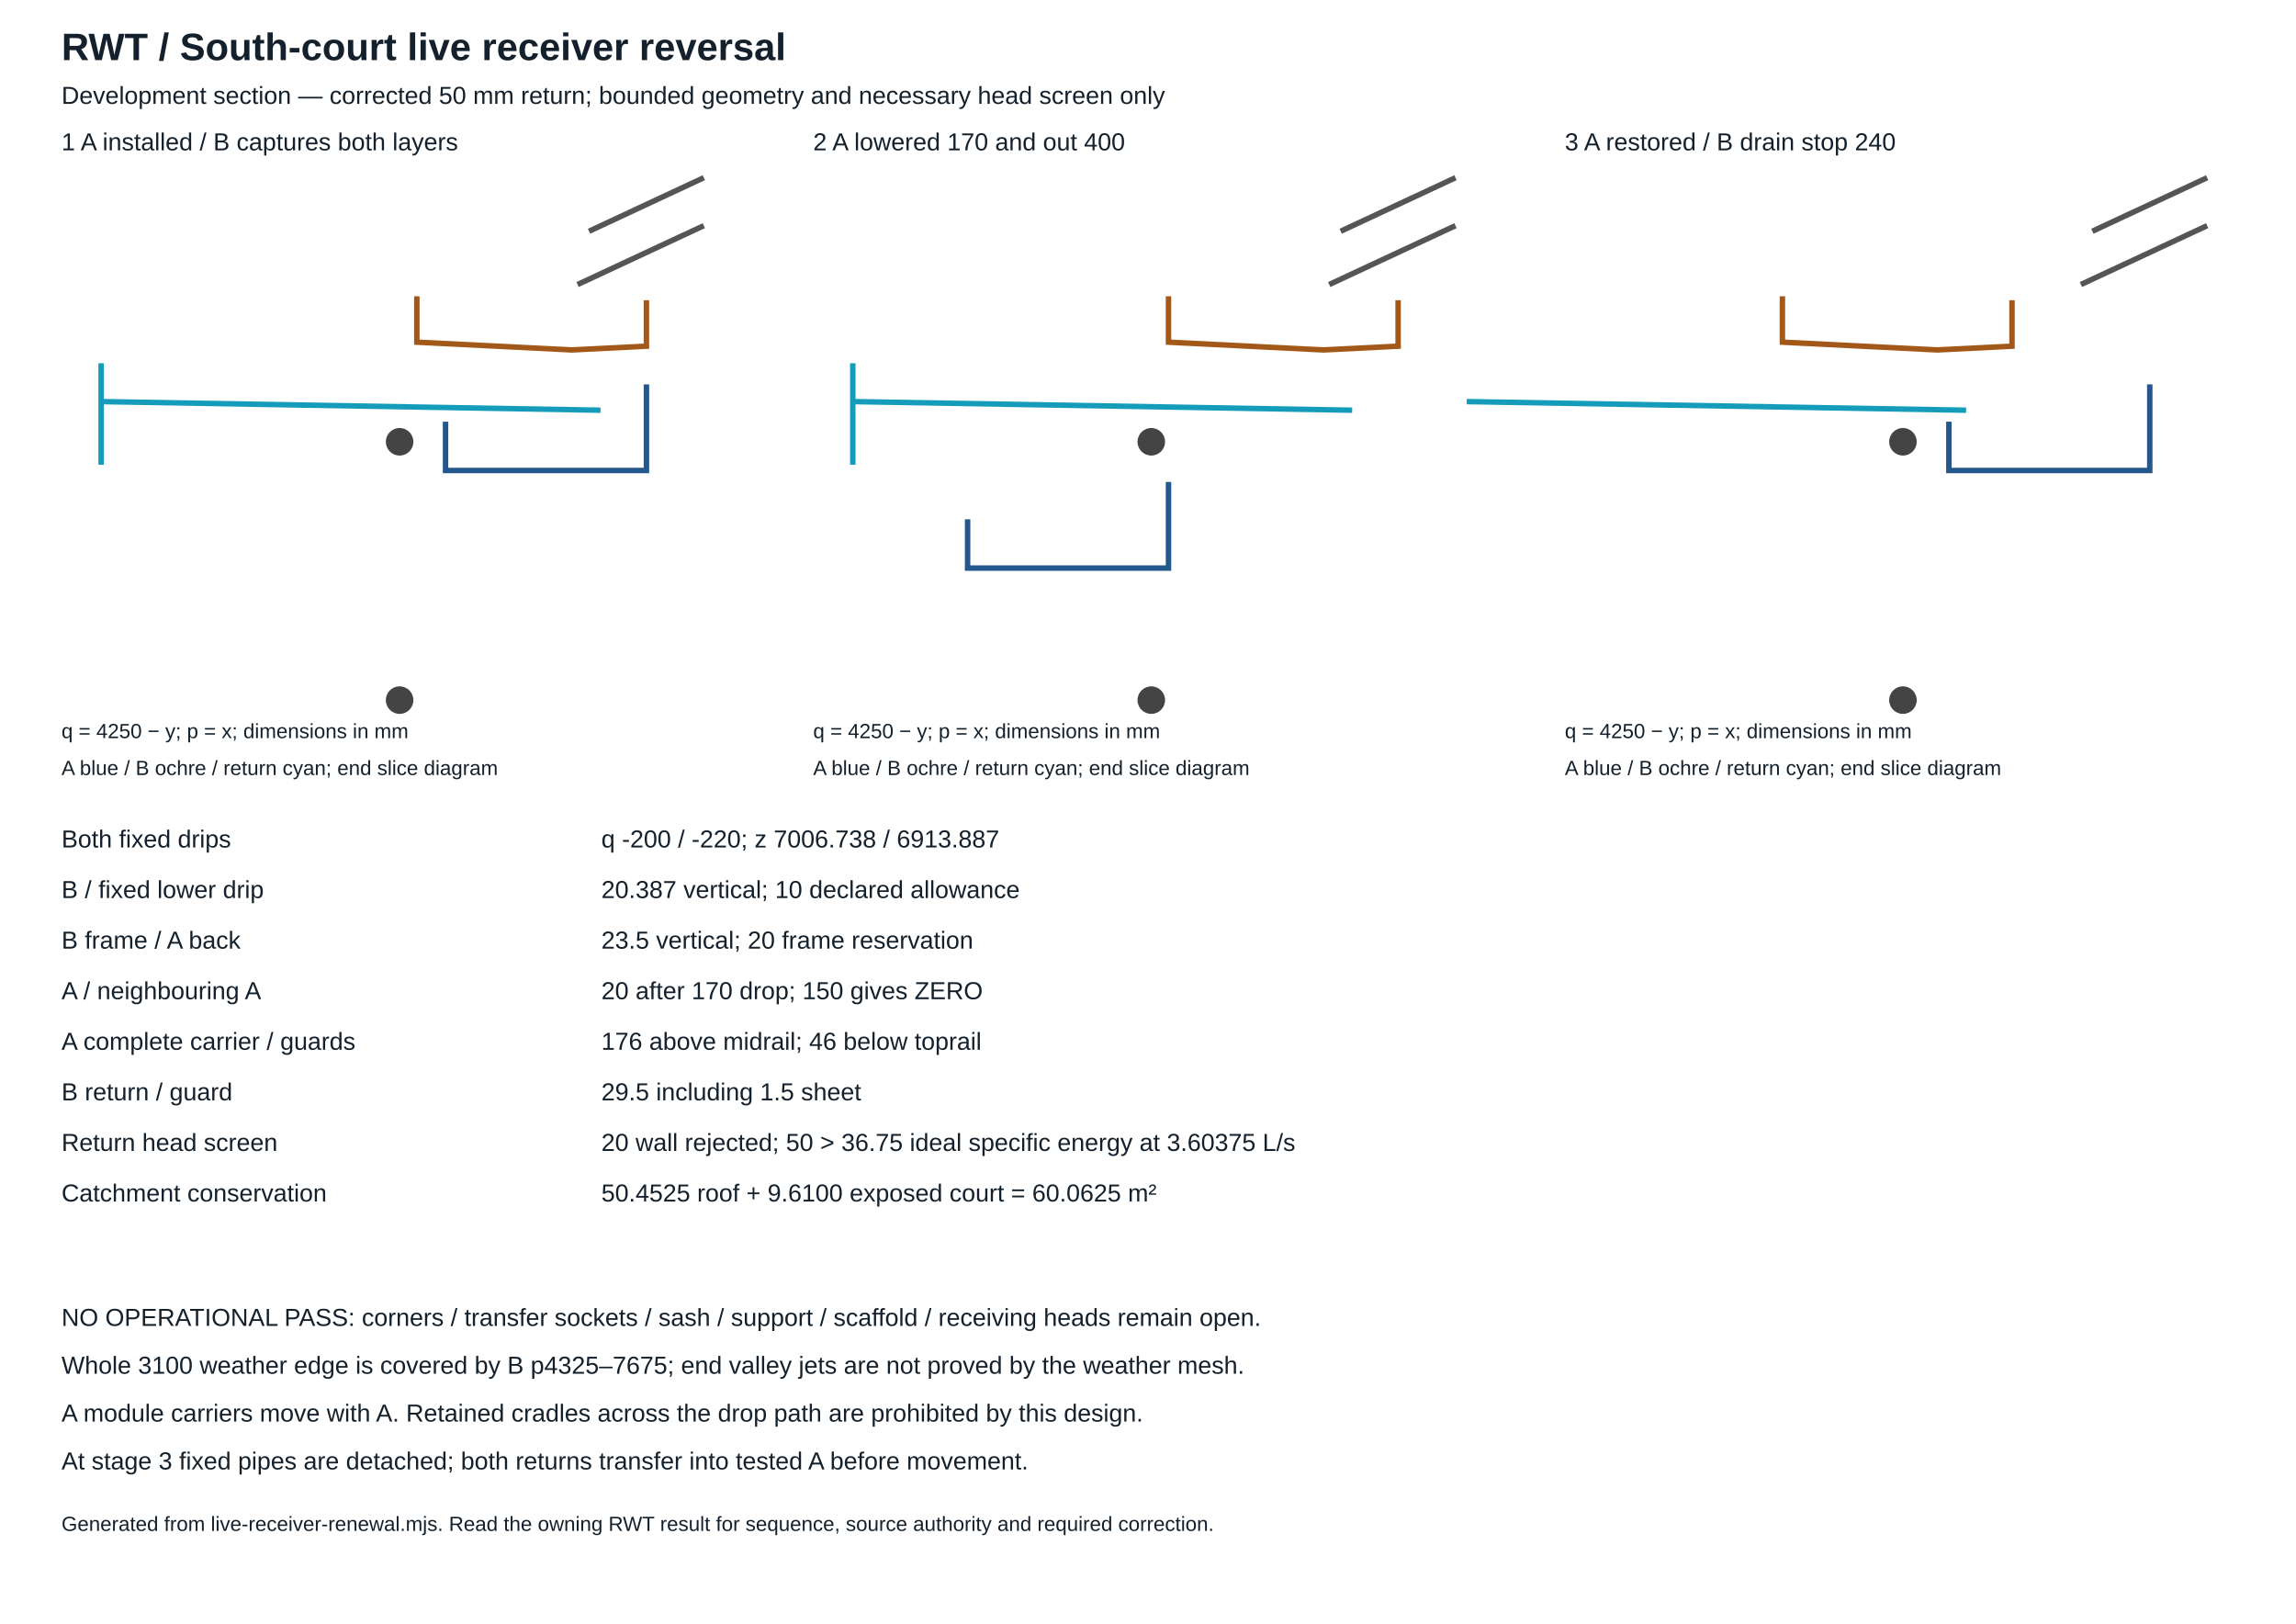
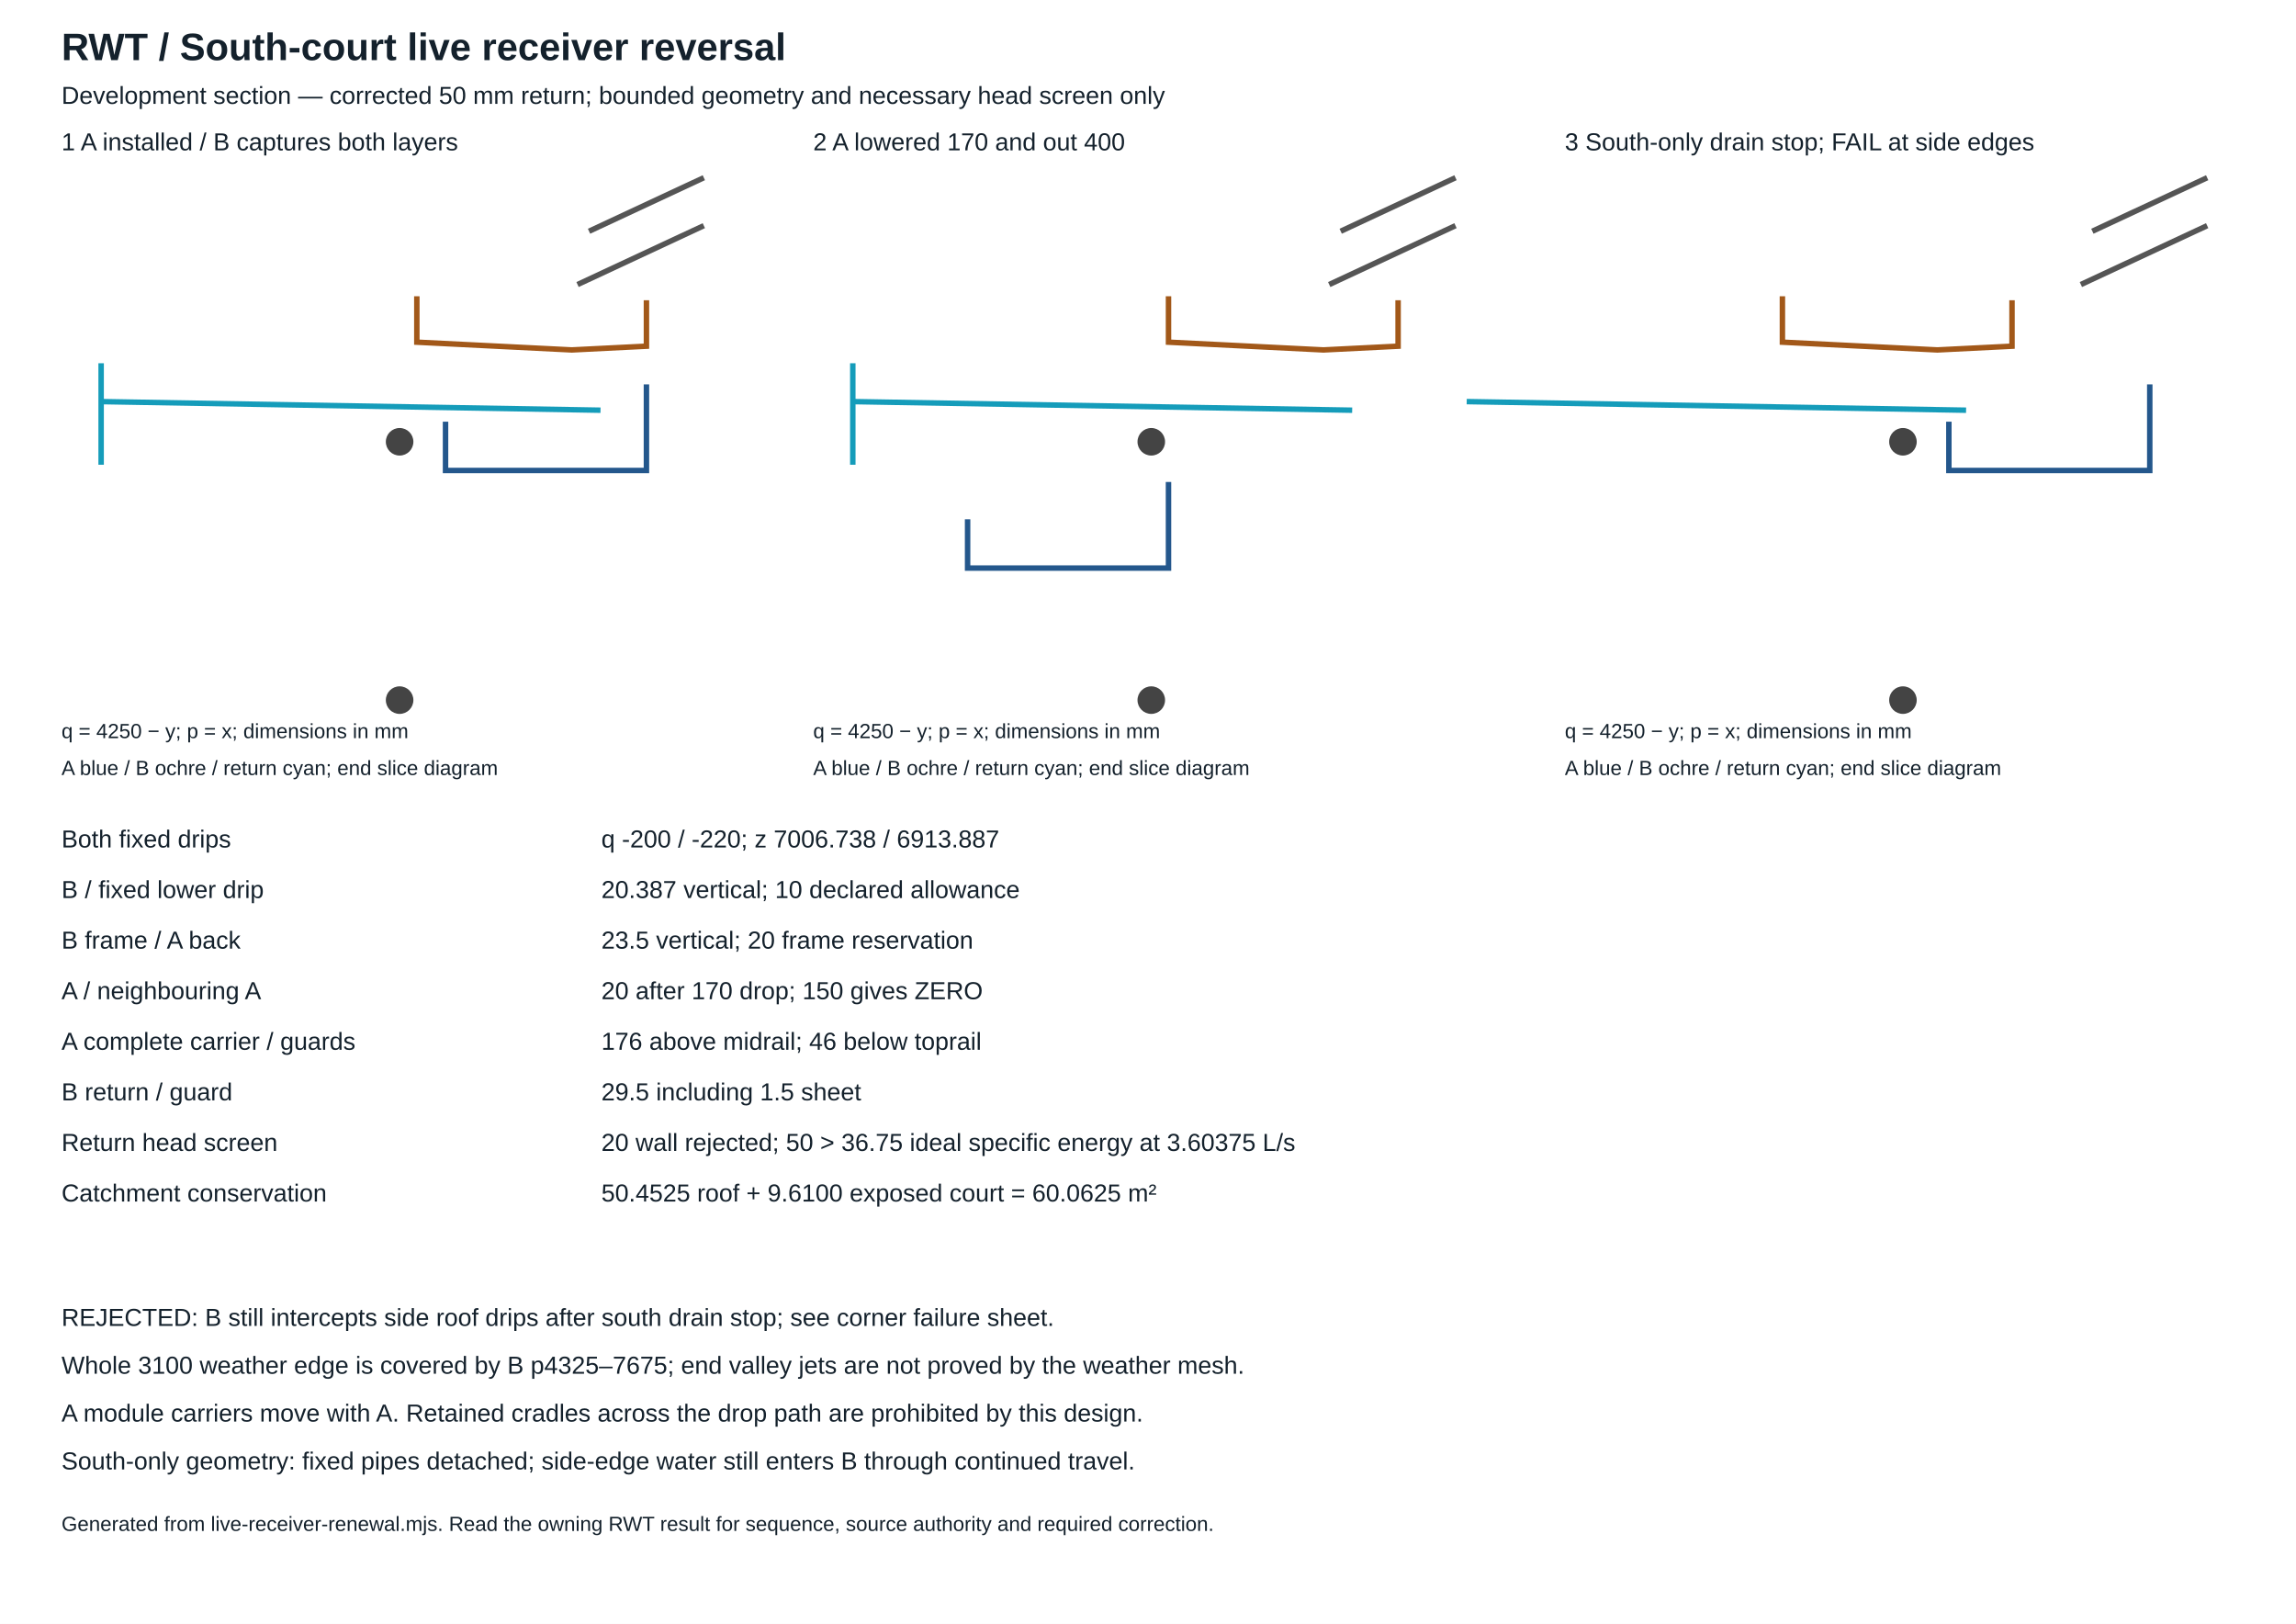
<svg xmlns="http://www.w3.org/2000/svg" width="420mm" height="297mm" viewBox="0 0 1680 1188">
  <rect width="1680" height="1188" fill="white" />
  <style>text{font-family:Arial,sans-serif;fill:#14212c}.title{font-size:28px;font-weight:bold}.sub{font-size:18px}.small{font-size:15px}.a{fill:none;stroke:#24578c;stroke-width:4}.b{fill:none;stroke:#a25819;stroke-width:4}.water{stroke:#159cba;stroke-width:3;fill:none}.fixed{stroke:#555;stroke-width:4;fill:none}</style>
  <text x="45" y="44" class="title">RWT / South-court live receiver reversal</text>
  <text x="45" y="76" class="sub">Development section — corrected 50 mm return; bounded geometry and necessary head screen only</text>
  <text x="45" y="110" class="sub">1  A installed / B captures both layers</text>
  <polyline fill="none" stroke="#555" stroke-width="4" points="515,130 431,169.17" />
  <polyline fill="none" stroke="#555" stroke-width="4" points="515,165.081 422.6,208.168" />
  <polyline fill="none" stroke="#24578c" stroke-width="4" points="326,308.5 326,344.2 473,344.2 473,281.2" />
  <polyline fill="none" stroke="#a25819" stroke-width="4" points="305,216.73 305,250.33 418.4,256 473,253.27 473,219.67" />
  <polyline fill="none" stroke="#159cba" stroke-width="4" points="74,293.8 439.4,300.1" />
  <polyline fill="none" stroke="#159cba" stroke-width="4" points="74,265.744 74,340" />
  <circle cx="292.4" cy="323.2" r="10.08" fill="#444" />
  <circle cx="292.4" cy="512.2" r="10.08" fill="#444" />
  <text x="45" y="540" class="small">q = 4250 − y; p = x; dimensions in mm</text>
  <text x="45" y="567" class="small">A blue / B ochre / return cyan; end slice diagram</text>
  <text x="595" y="110" class="sub">2  A lowered 170 and out 400</text>
  <polyline fill="none" stroke="#555" stroke-width="4" points="1065,130 981,169.17" />
  <polyline fill="none" stroke="#555" stroke-width="4" points="1065,165.081 972.6,208.168" />
  <polyline fill="none" stroke="#24578c" stroke-width="4" points="708,379.9 708,415.6 855,415.6 855,352.6" />
  <polyline fill="none" stroke="#a25819" stroke-width="4" points="855,216.73 855,250.33 968.4,256 1023,253.27 1023,219.67" />
  <polyline fill="none" stroke="#159cba" stroke-width="4" points="624,293.8 989.4,300.1" />
  <polyline fill="none" stroke="#159cba" stroke-width="4" points="624,265.744 624,340" />
  <circle cx="842.4" cy="323.2" r="10.08" fill="#444" />
  <circle cx="842.4" cy="512.2" r="10.08" fill="#444" />
  <text x="595" y="540" class="small">q = 4250 − y; p = x; dimensions in mm</text>
  <text x="595" y="567" class="small">A blue / B ochre / return cyan; end slice diagram</text>
-   <text x="1145" y="110" class="sub">3  A restored / B drain stop 240</text>
+   <text x="1145" y="110" class="sub">3  South-only drain stop; FAIL at side edges</text>
  <polyline fill="none" stroke="#555" stroke-width="4" points="1615,130 1531,169.17" />
  <polyline fill="none" stroke="#555" stroke-width="4" points="1615,165.081 1522.6,208.168" />
  <polyline fill="none" stroke="#24578c" stroke-width="4" points="1426,308.5 1426,344.2 1573,344.2 1573,281.2" />
  <polyline fill="none" stroke="#a25819" stroke-width="4" points="1304.2,216.73 1304.2,250.33 1417.6,256 1472.2,253.27 1472.2,219.67" />
  <polyline fill="none" stroke="#159cba" stroke-width="4" points="1073.2,293.8 1438.6,300.1" />
  <circle cx="1392.4" cy="323.2" r="10.08" fill="#444" />
  <circle cx="1392.4" cy="512.2" r="10.08" fill="#444" />
  <text x="1145" y="540" class="small">q = 4250 − y; p = x; dimensions in mm</text>
  <text x="1145" y="567" class="small">A blue / B ochre / return cyan; end slice diagram</text>
  <text x="45" y="620" class="sub">Both fixed drips</text>
  <text x="440" y="620" class="sub">q -200 / -220; z 7006.738 / 6913.887</text>
  <text x="45" y="657" class="sub">B / fixed lower drip</text>
  <text x="440" y="657" class="sub">20.387 vertical; 10 declared allowance</text>
  <text x="45" y="694" class="sub">B frame / A back</text>
  <text x="440" y="694" class="sub">23.5 vertical; 20 frame reservation</text>
  <text x="45" y="731" class="sub">A / neighbouring A</text>
  <text x="440" y="731" class="sub">20 after 170 drop; 150 gives ZERO</text>
  <text x="45" y="768" class="sub">A complete carrier / guards</text>
  <text x="440" y="768" class="sub">176 above midrail; 46 below toprail</text>
  <text x="45" y="805" class="sub">B return / guard</text>
  <text x="440" y="805" class="sub">29.5 including 1.5 sheet</text>
  <text x="45" y="842" class="sub">Return head screen</text>
  <text x="440" y="842" class="sub">20 wall rejected; 50 &gt; 36.75 ideal specific energy at 3.60375 L/s</text>
  <text x="45" y="879" class="sub">Catchment conservation</text>
  <text x="440" y="879" class="sub">50.4525 roof + 9.6100 exposed court = 60.0625 m²</text>
-   <text x="45" y="970" class="sub">NO OPERATIONAL PASS: corners / transfer sockets / sash / support / scaffold / receiving heads remain open.</text>
+   <text x="45" y="970" class="sub">REJECTED: B still intercepts side roof drips after south drain stop; see corner failure sheet.</text>
  <text x="45" y="1005" class="sub">Whole 3100 weather edge is covered by B p4325–7675; end valley jets are not proved by the weather mesh.</text>
  <text x="45" y="1040" class="sub">A module carriers move with A. Retained cradles across the drop path are prohibited by this design.</text>
-   <text x="45" y="1075" class="sub">At stage 3 fixed pipes are detached; both returns transfer into tested A before movement.</text>
+   <text x="45" y="1075" class="sub">South-only geometry: fixed pipes detached; side-edge water still enters B through continued travel.</text>
  <text x="45" y="1120" class="small">Generated from live-receiver-renewal.mjs. Read the owning RWT result for sequence, source authority and required correction.</text>
</svg>
